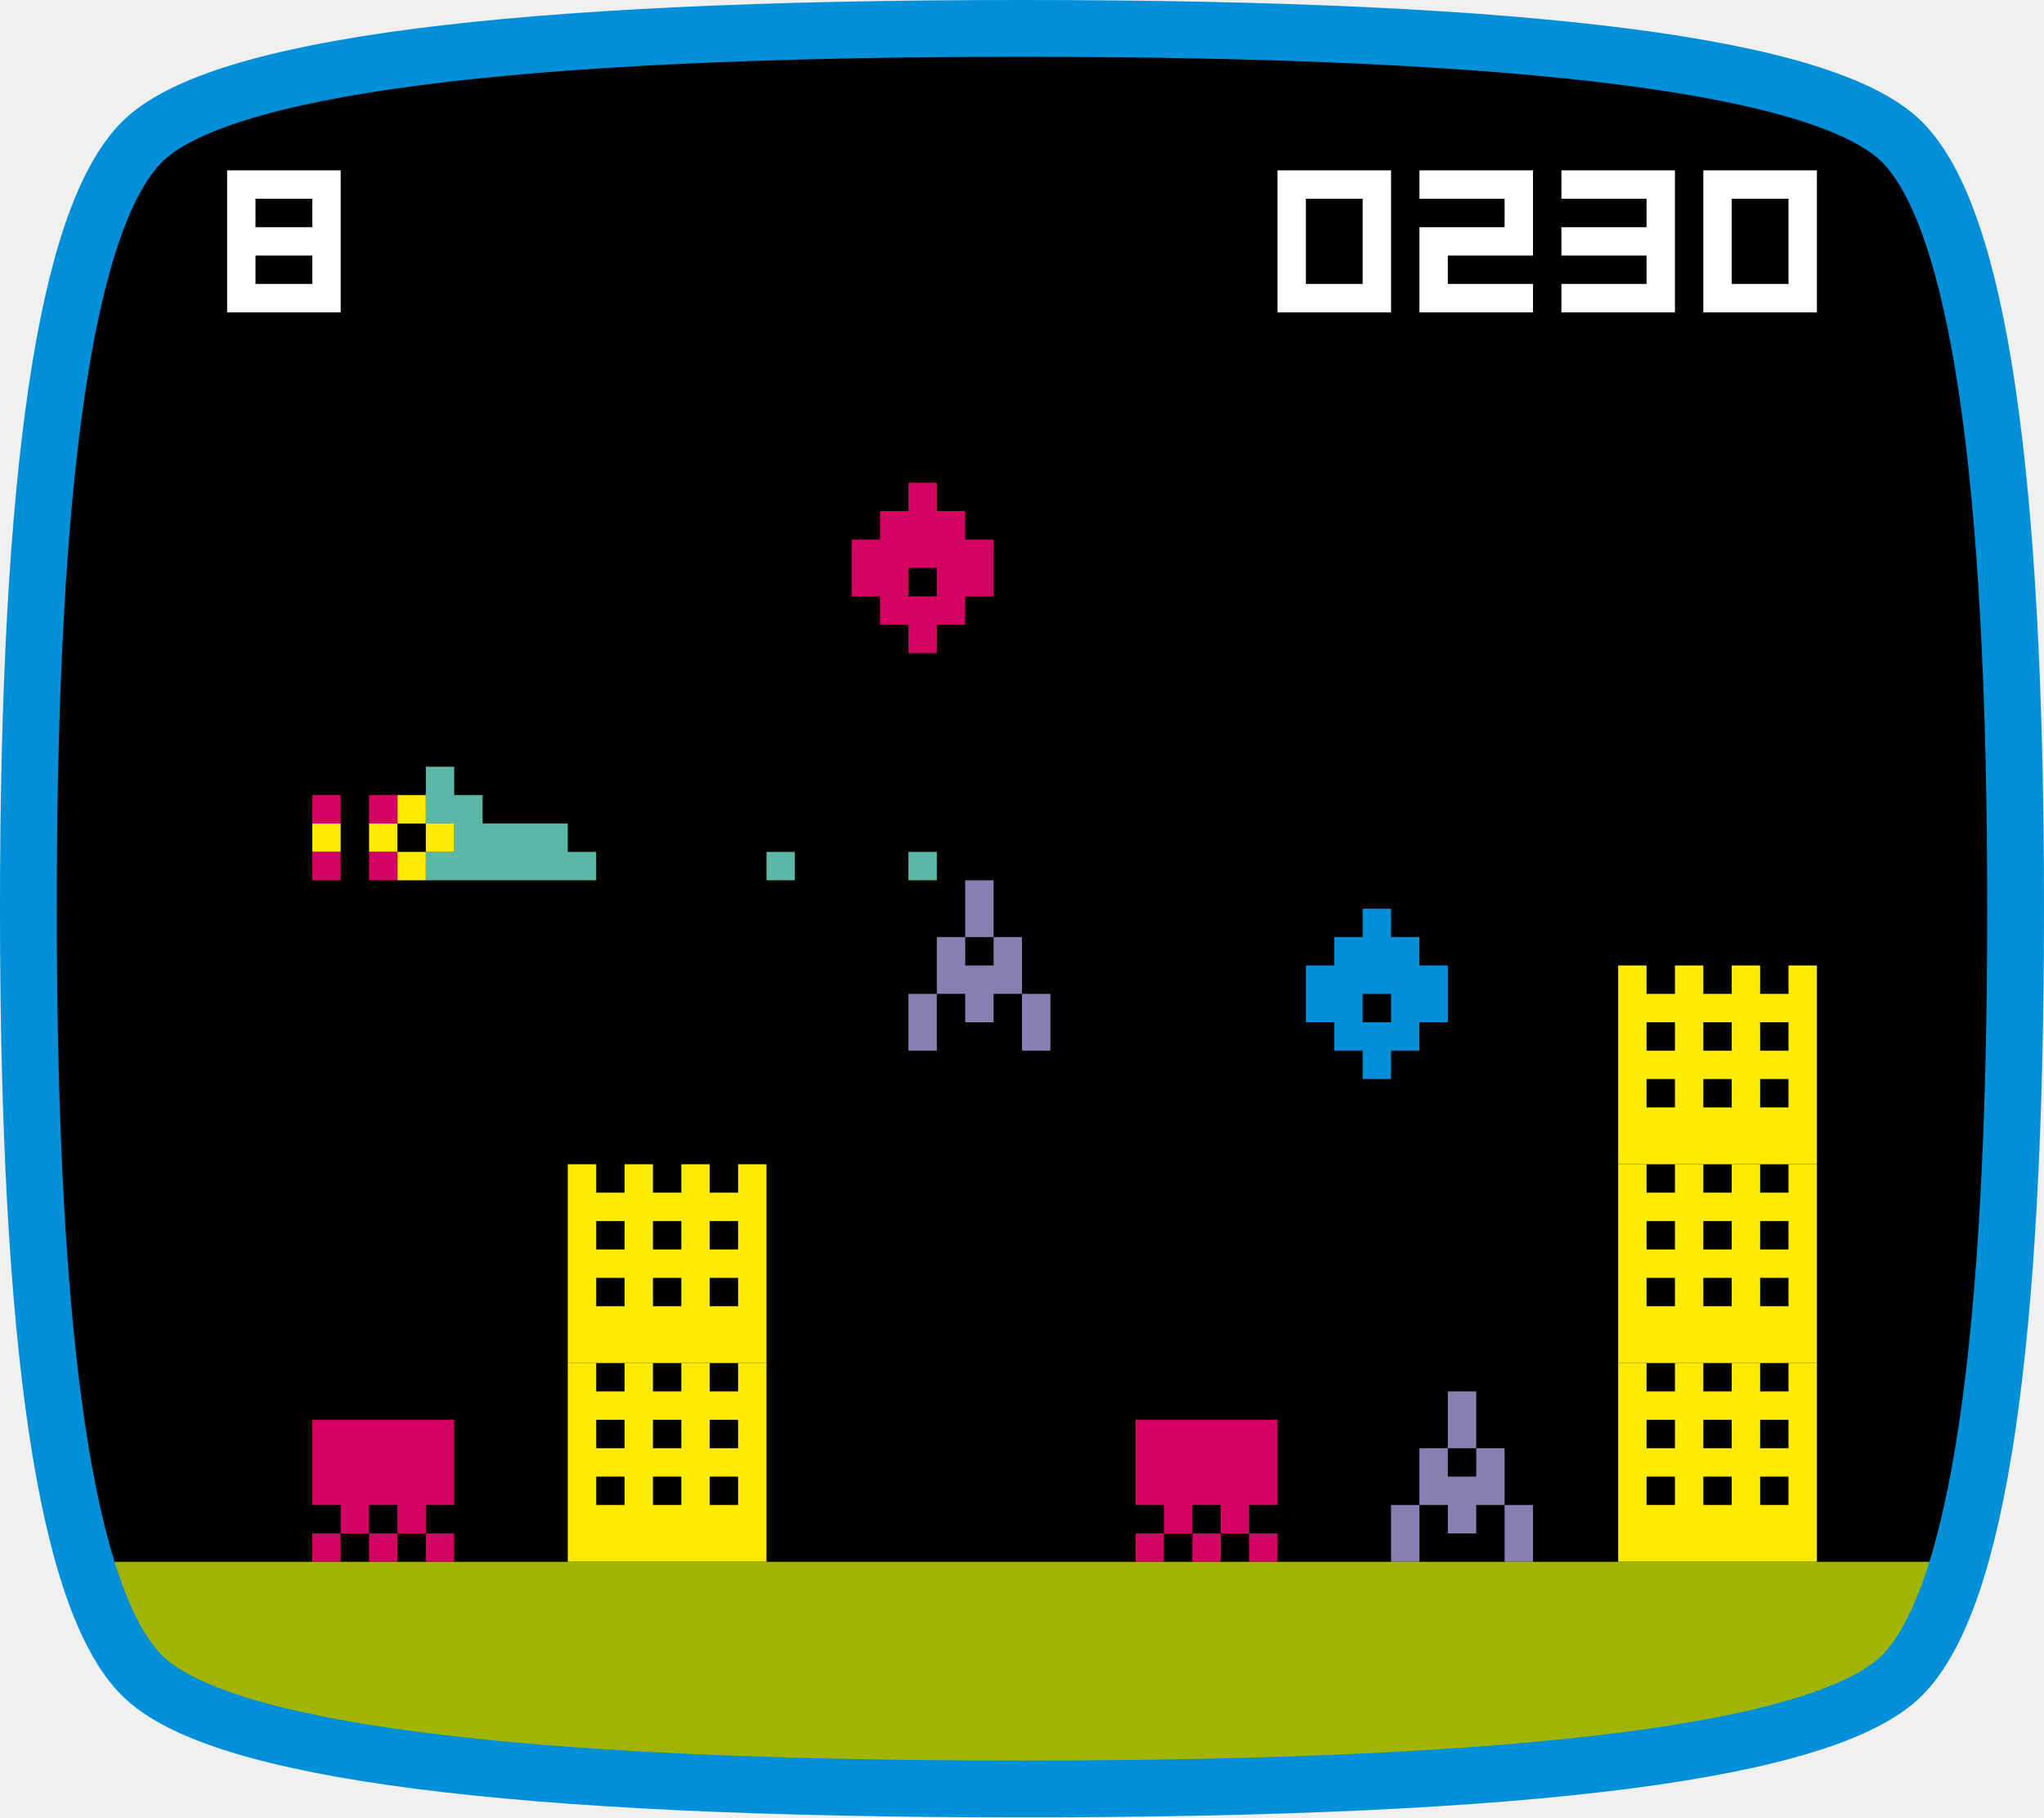
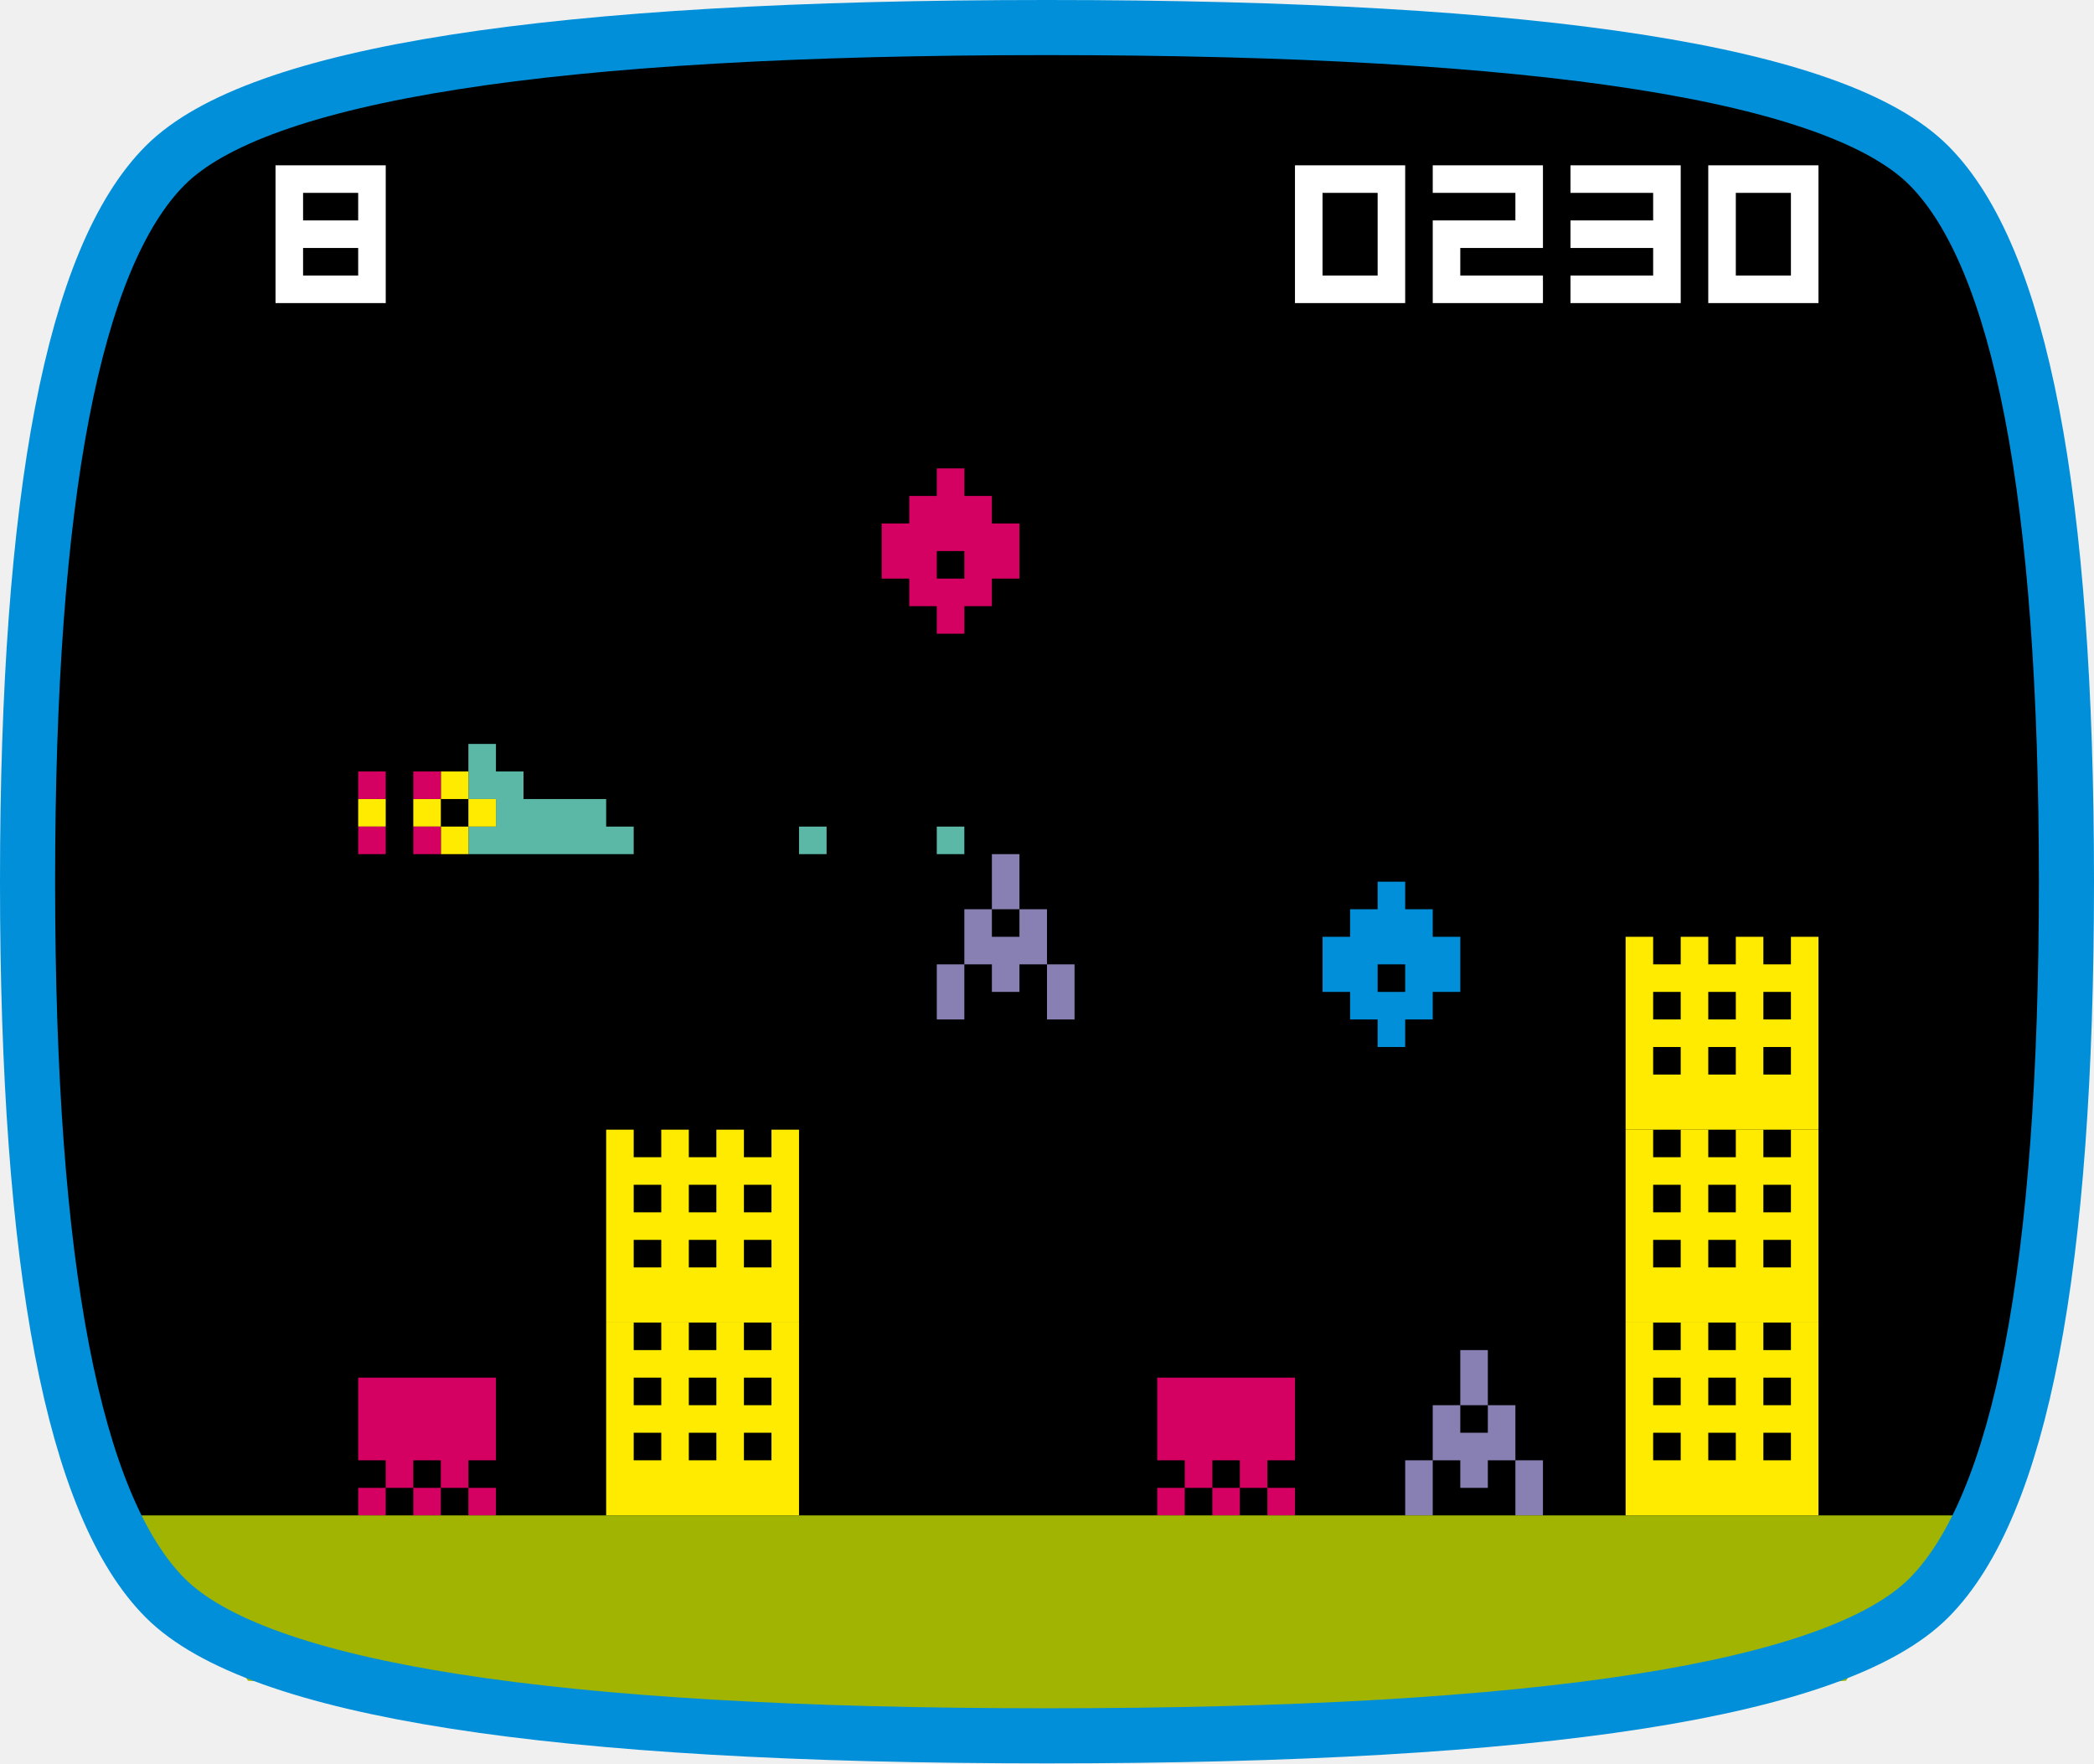
- <svg xmlns="http://www.w3.org/2000/svg" width="100%" height="100%" viewBox="0 0 72 64">
+ <svg xmlns="http://www.w3.org/2000/svg" width="100%" height="100%" viewBox="0 0 76 64">
  <style>
    .black { fill: black }
    .white { fill: white }
    .yellow { fill: #ffeb00 }
    .teal { fill: #5bb8a6 }
    .red { fill: #d40162 }
    .green { fill: #a1b402 }
    .purple { fill: #8880b3 }
    .blue { fill: #018fd9 }
  </style>
-   <path d="M36,1q27,0 31,4t4,27t-4,27t-31,4t-31,-4t-4,-27t4,-27t31,-4z" class="black" />
-   <path d="M8,6h4v5h-4zm1,1v1h2v-1zm0,2v1h2v-1z" class="white" />
-   <path d="M45,6h4v5h-4zm1,1v3h2v-3z" class="white" />
-   <path d="M50,6h4v3h-3v1h3v1h-4v-3h3v-1h-3z" class="white" />
-   <path d="M55,6h4v5h-4v-1h3v-1h-3v-1h3v-1h-3z" class="white" />
-   <path d="M60,6h4v5h-4zm1,1v3h2v-3z" class="white" />
-   <path d="M32,17h1v1h1v1h1v2h-1v1h-1v1h-1v-1h-1v-1h-1v-2h1v-1h1zm0,3v1h1v-1z" class="red" />
-   <path d="M15,27h1v1h1v1h3v1h1v1h-6v-1h1v-1h-1z" class="teal" />
-   <path d="M14,28h1v1h1v1h-1v1h-1v-1h-1v-1h1v1h1v-1h-1zm-3,1h1v1h-1z" class="yellow" />
-   <path d="M11,28h1v1h-1zm2,0h1v1h-1zm0,2h1v1h-1zm-2,0h1v1h-1z" class="red" />
-   <path d="M27,30h1v1h-1z" class="teal" />
-   <path d="M32,30h1v1h-1z" class="teal" />
-   <path d="M34,31h1v2h1v2h1v2h-1v-2h-1v1h-1v-1h-1v2h-1v-2h1v-2h1v1h1v-1h-1z" class="purple" />
-   <path d="M48,32h1v1h1v1h1v2h-1v1h-1v1h-1v-1h-1v-1h-1v-2h1v-1h1zm0,3v1h1v-1z" class="blue" />
-   <path d="M57,34h1v1h1v-1h1v1h1v-1h1v1h1v-1h1v7h-7zm1,2v1h1v-1zm0,2v1h1v-1zm2,0v1h1v-1zm0,-2v1h1v-1zm2,0v1h1v-1zm0,2v1h1v-1z" class="yellow" />
-   <path d="M57,41h1v1h1v-1h1v1h1v-1h1v1h1v-1h1v7h-7zm1,2v1h1v-1zm0,2v1h1v-1zm2,0v1h1v-1zm0,-2v1h1v-1zm2,0v1h1v-1zm0,2v1h1v-1z" class="yellow" />
-   <path d="M57,48h1v1h1v-1h1v1h1v-1h1v1h1v-1h1v7h-7zm1,2v1h1v-1zm0,2v1h1v-1zm2,0v1h1v-1zm0,-2v1h1v-1zm2,0v1h1v-1zm0,2v1h1v-1z" class="yellow" />
-   <path d="M20,41h1v1h1v-1h1v1h1v-1h1v1h1v-1h1v7h-7zm1,2v1h1v-1zm0,2v1h1v-1zm2,0v1h1v-1zm0,-2v1h1v-1zm2,0v1h1v-1zm0,2v1h1v-1z" class="yellow" />
-   <path d="M20,48h1v1h1v-1h1v1h1v-1h1v1h1v-1h1v7h-7zm1,2v1h1v-1zm0,2v1h1v-1zm2,0v1h1v-1zm0,-2v1h1v-1zm2,0v1h1v-1zm0,2v1h1v-1z" class="yellow" />
-   <path d="M51,49h1v2h1v2h1v2h-1v-2h-1v1h-1v-1h-1v2h-1v-2h1v-2h1v1h1v-1h-1z" class="purple" />
-   <path d="M11,50h5v3h-1v1h1v1h-1v-1h-1v-1h-1v1h1v1h-1v-1h-1v1h-1v-1h1v-1h-1z" class="red" />
-   <path d="M40,50h5v3h-1v1h1v1h-1v-1h-1v-1h-1v1h1v1h-1v-1h-1v1h-1v-1h1v-1h-1z" class="red" />
-   <path d="M3,55h66l-4,6l-29,2l-29,-2z" class="green" />
-   <path d="M36,1q27,0 31,4t4,27t-4,27t-31,4t-31,-4t-4,-27t4,-27t31,-4z" stroke-width="2" stroke="#018fd9" fill="transparent" />
+   <path d="M38,1q27,0 32,5t5,26t-5,26t-32,5t-32,-5t-5,-26t5,-26t32,-5z" class="black" />
+   <path d="M10,6h4v5h-4zm1,1v1h2v-1zm0,2v1h2v-1z" class="white" />
+   <path d="M47,6h4v5h-4zm1,1v3h2v-3z" class="white" />
+   <path d="M52,6h4v3h-3v1h3v1h-4v-3h3v-1h-3z" class="white" />
+   <path d="M57,6h4v5h-4v-1h3v-1h-3v-1h3v-1h-3z" class="white" />
+   <path d="M62,6h4v5h-4zm1,1v3h2v-3z" class="white" />
+   <path d="M34,17h1v1h1v1h1v2h-1v1h-1v1h-1v-1h-1v-1h-1v-2h1v-1h1zm0,3v1h1v-1z" class="red" />
+   <path d="M17,27h1v1h1v1h3v1h1v1h-6v-1h1v-1h-1z" class="teal" />
+   <path d="M16,28h1v1h1v1h-1v1h-1v-1h-1v-1h1v1h1v-1h-1zm-3,1h1v1h-1z" class="yellow" />
+   <path d="M13,28h1v1h-1zm2,0h1v1h-1zm0,2h1v1h-1zm-2,0h1v1h-1z" class="red" />
+   <path d="M29,30h1v1h-1z" class="teal" />
+   <path d="M34,30h1v1h-1z" class="teal" />
+   <path d="M36,31h1v2h1v2h1v2h-1v-2h-1v1h-1v-1h-1v2h-1v-2h1v-2h1v1h1v-1h-1z" class="purple" />
+   <path d="M50,32h1v1h1v1h1v2h-1v1h-1v1h-1v-1h-1v-1h-1v-2h1v-1h1zm0,3v1h1v-1z" class="blue" />
+   <path d="M59,34h1v1h1v-1h1v1h1v-1h1v1h1v-1h1v7h-7zm1,2v1h1v-1zm0,2v1h1v-1zm2,0v1h1v-1zm0,-2v1h1v-1zm2,0v1h1v-1zm0,2v1h1v-1z" class="yellow" />
+   <path d="M59,41h1v1h1v-1h1v1h1v-1h1v1h1v-1h1v7h-7zm1,2v1h1v-1zm0,2v1h1v-1zm2,0v1h1v-1zm0,-2v1h1v-1zm2,0v1h1v-1zm0,2v1h1v-1z" class="yellow" />
+   <path d="M59,48h1v1h1v-1h1v1h1v-1h1v1h1v-1h1v7h-7zm1,2v1h1v-1zm0,2v1h1v-1zm2,0v1h1v-1zm0,-2v1h1v-1zm2,0v1h1v-1zm0,2v1h1v-1z" class="yellow" />
+   <path d="M22,41h1v1h1v-1h1v1h1v-1h1v1h1v-1h1v7h-7zm1,2v1h1v-1zm0,2v1h1v-1zm2,0v1h1v-1zm0,-2v1h1v-1zm2,0v1h1v-1zm0,2v1h1v-1z" class="yellow" />
+   <path d="M22,48h1v1h1v-1h1v1h1v-1h1v1h1v-1h1v7h-7zm1,2v1h1v-1zm0,2v1h1v-1zm2,0v1h1v-1zm0,-2v1h1v-1zm2,0v1h1v-1zm0,2v1h1v-1z" class="yellow" />
+   <path d="M53,49h1v2h1v2h1v2h-1v-2h-1v1h-1v-1h-1v2h-1v-2h1v-2h1v1h1v-1h-1z" class="purple" />
+   <path d="M13,50h5v3h-1v1h1v1h-1v-1h-1v-1h-1v1h1v1h-1v-1h-1v1h-1v-1h1v-1h-1z" class="red" />
+   <path d="M42,50h5v3h-1v1h1v1h-1v-1h-1v-1h-1v1h1v1h-1v-1h-1v1h-1v-1h1v-1h-1z" class="red" />
+   <path d="M5,55h66l-4,6l-29,2l-29,-2z" class="green" />
+   <path d="M38,1q27,0 32,5t5,26t-5,26t-32,5t-32,-5t-5,-26t5,-26t32,-5z" stroke-width="2" stroke="#018fd9" fill="transparent" />
</svg>
